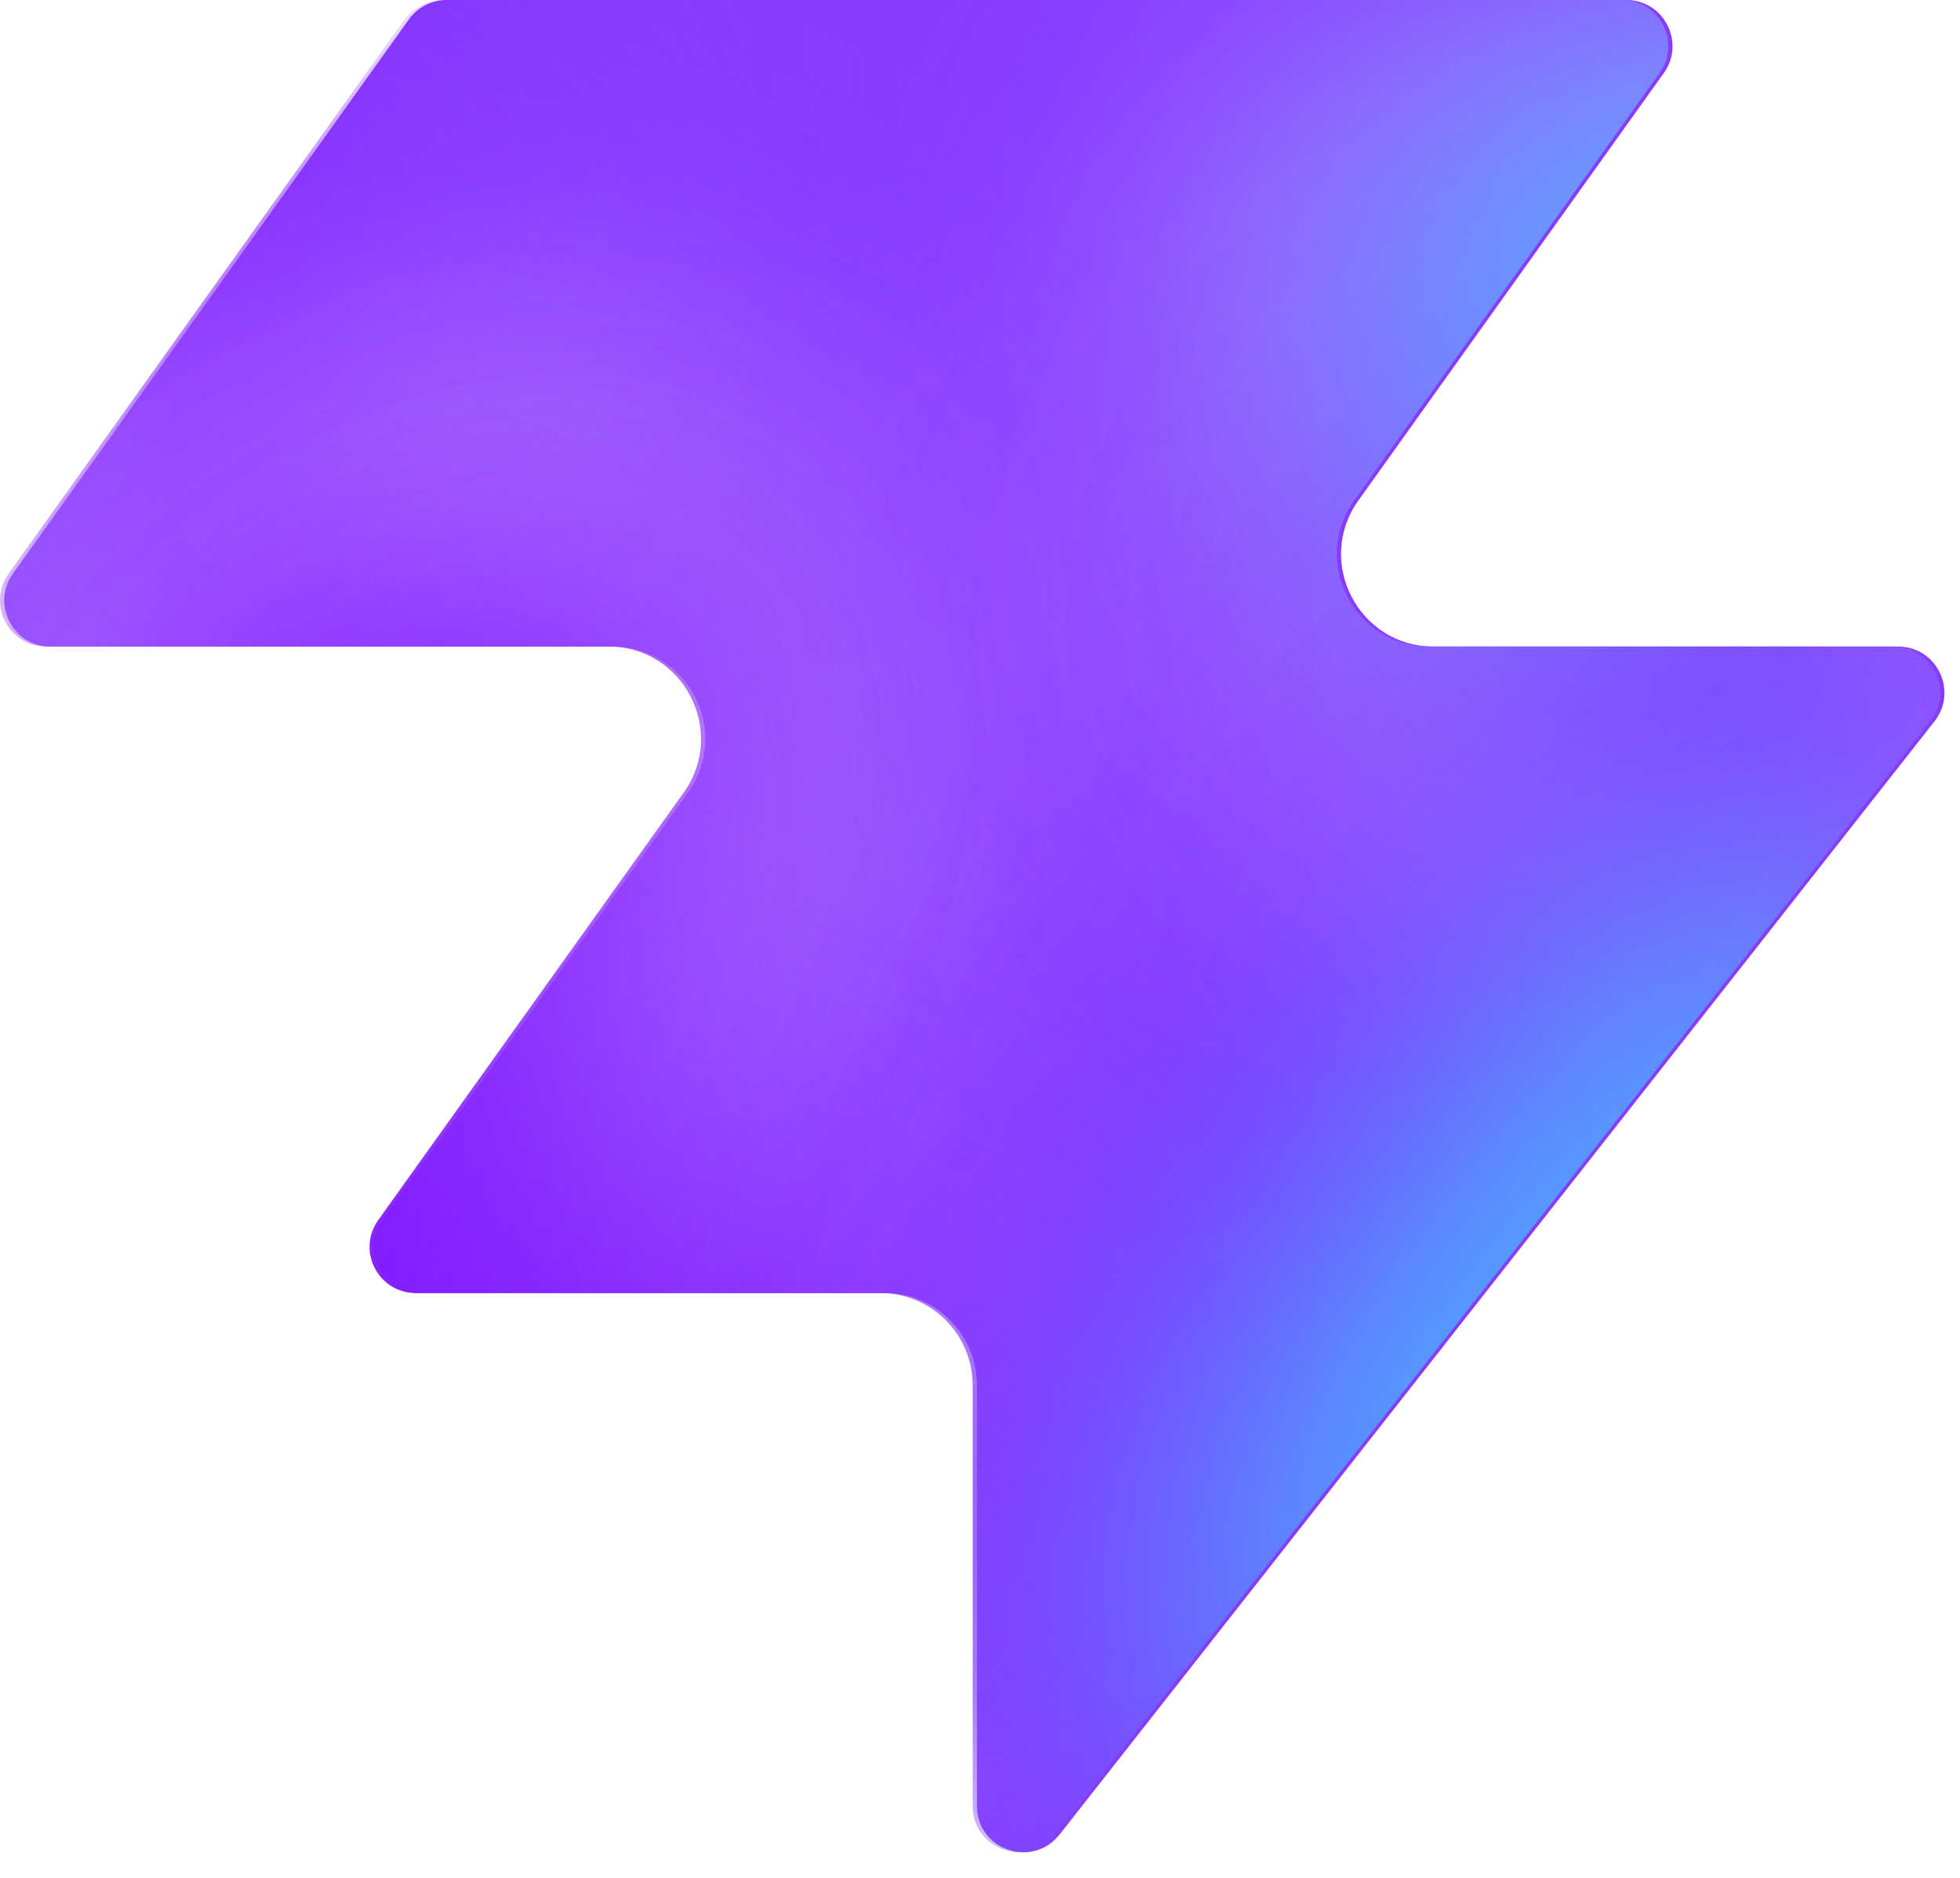
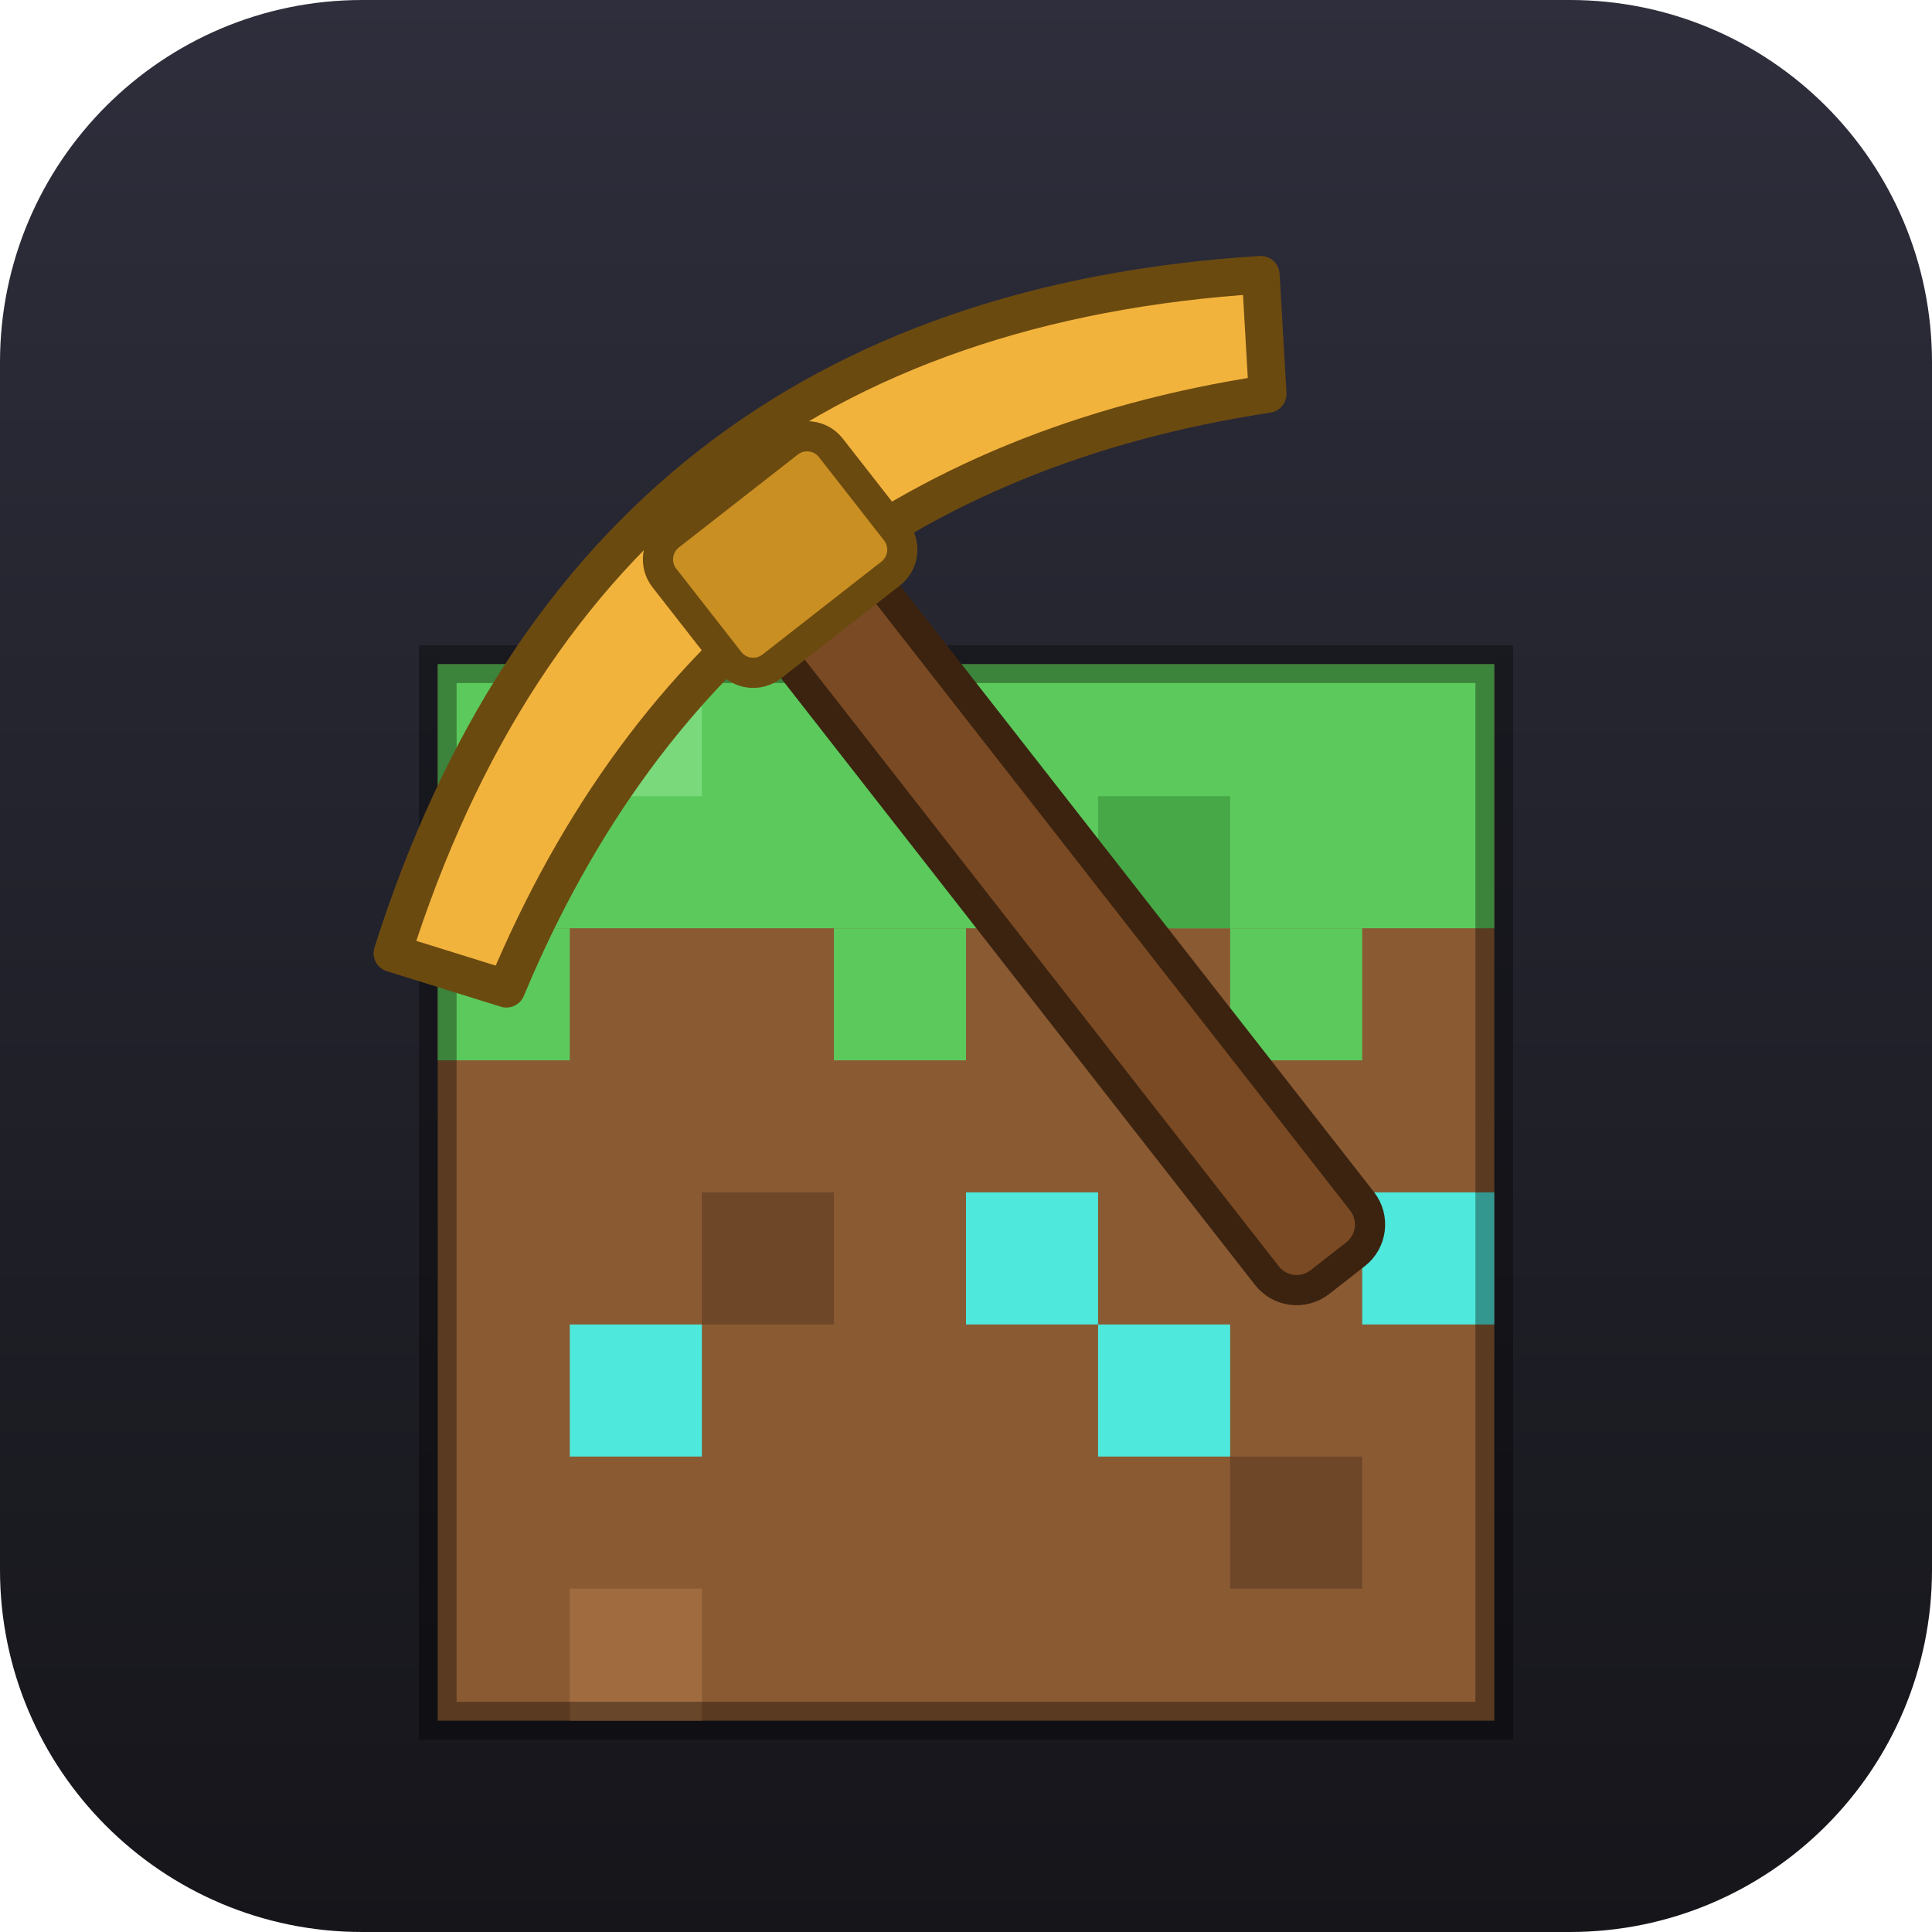
- <svg xmlns="http://www.w3.org/2000/svg" width="48" height="46" fill="none" viewBox="0 0 48 46">
-   <path fill="#863bff" d="M25.946 44.938c-.664.845-2.021.375-2.021-.698V33.937a2.26 2.26 0 0 0-2.262-2.262H10.287c-.92 0-1.456-1.04-.92-1.788l7.48-10.471c1.07-1.497 0-3.578-1.842-3.578H1.237c-.92 0-1.456-1.04-.92-1.788L10.013.474c.214-.297.556-.474.92-.474h28.894c.92 0 1.456 1.04.92 1.788l-7.48 10.471c-1.07 1.498 0 3.579 1.842 3.579h11.377c.943 0 1.473 1.088.89 1.83L25.947 44.94z" style="fill:#863bff;fill:color(display-p3 .525 .23 1);fill-opacity:1" />
-   <mask id="a" width="48" height="46" x="0" y="0" maskUnits="userSpaceOnUse" style="mask-type:alpha">
-     <path fill="#000" d="M25.842 44.938c-.664.844-2.021.375-2.021-.698V33.937a2.26 2.26 0 0 0-2.262-2.262H10.183c-.92 0-1.456-1.04-.92-1.788l7.48-10.471c1.07-1.498 0-3.579-1.842-3.579H1.133c-.92 0-1.456-1.04-.92-1.787L9.91.473c.214-.297.556-.474.92-.474h28.894c.92 0 1.456 1.04.92 1.788l-7.48 10.471c-1.07 1.498 0 3.578 1.842 3.578h11.377c.943 0 1.473 1.088.89 1.832L25.843 44.94z" style="fill:#000;fill-opacity:1" />
-   </mask>
-   <g mask="url(#a)">
-     <g filter="url(#b)">
-       <ellipse cx="5.508" cy="14.704" fill="#ede6ff" rx="5.508" ry="14.704" style="fill:#ede6ff;fill:color(display-p3 .927 .903 1);fill-opacity:1" transform="matrix(.00324 1 1 -.00324 -4.47 31.516)" />
-     </g>
-     <g filter="url(#c)">
-       <ellipse cx="10.399" cy="29.851" fill="#ede6ff" rx="10.399" ry="29.851" style="fill:#ede6ff;fill:color(display-p3 .927 .903 1);fill-opacity:1" transform="matrix(.00324 1 1 -.00324 -39.328 7.883)" />
-     </g>
-     <g filter="url(#d)">
-       <ellipse cx="5.508" cy="30.487" fill="#7e14ff" rx="5.508" ry="30.487" style="fill:#7e14ff;fill:color(display-p3 .492 .077 1);fill-opacity:1" transform="rotate(89.814 -25.913 -14.639)scale(1 -1)" />
-     </g>
-     <g filter="url(#e)">
-       <ellipse cx="5.508" cy="30.599" fill="#7e14ff" rx="5.508" ry="30.599" style="fill:#7e14ff;fill:color(display-p3 .492 .077 1);fill-opacity:1" transform="rotate(89.814 -32.644 -3.334)scale(1 -1)" />
-     </g>
-     <g filter="url(#f)">
-       <ellipse cx="5.508" cy="30.599" fill="#7e14ff" rx="5.508" ry="30.599" style="fill:#7e14ff;fill:color(display-p3 .492 .077 1);fill-opacity:1" transform="matrix(.00324 1 1 -.00324 -34.34 30.47)" />
-     </g>
-     <g filter="url(#g)">
-       <ellipse cx="14.072" cy="22.078" fill="#ede6ff" rx="14.072" ry="22.078" style="fill:#ede6ff;fill:color(display-p3 .927 .903 1);fill-opacity:1" transform="rotate(93.35 24.506 48.493)scale(-1 1)" />
-     </g>
-     <g filter="url(#h)">
-       <ellipse cx="3.47" cy="21.501" fill="#7e14ff" rx="3.47" ry="21.501" style="fill:#7e14ff;fill:color(display-p3 .492 .077 1);fill-opacity:1" transform="rotate(89.009 28.708 47.59)scale(-1 1)" />
-     </g>
-     <g filter="url(#i)">
-       <ellipse cx="3.47" cy="21.501" fill="#7e14ff" rx="3.47" ry="21.501" style="fill:#7e14ff;fill:color(display-p3 .492 .077 1);fill-opacity:1" transform="rotate(89.009 28.708 47.59)scale(-1 1)" />
-     </g>
-     <g filter="url(#j)">
-       <ellipse cx=".387" cy="8.972" fill="#7e14ff" rx="4.407" ry="29.108" style="fill:#7e14ff;fill:color(display-p3 .492 .077 1);fill-opacity:1" transform="rotate(39.51 .387 8.972)" />
-     </g>
-     <g filter="url(#k)">
-       <ellipse cx="47.523" cy="-6.092" fill="#7e14ff" rx="4.407" ry="29.108" style="fill:#7e14ff;fill:color(display-p3 .492 .077 1);fill-opacity:1" transform="rotate(37.892 47.523 -6.092)" />
-     </g>
-     <g filter="url(#l)">
-       <ellipse cx="41.412" cy="6.333" fill="#47bfff" rx="5.971" ry="9.665" style="fill:#47bfff;fill:color(display-p3 .28 .748 1);fill-opacity:1" transform="rotate(37.892 41.412 6.333)" />
-     </g>
-     <g filter="url(#m)">
-       <ellipse cx="-1.879" cy="38.332" fill="#7e14ff" rx="4.407" ry="29.108" style="fill:#7e14ff;fill:color(display-p3 .492 .077 1);fill-opacity:1" transform="rotate(37.892 -1.88 38.332)" />
-     </g>
-     <g filter="url(#n)">
-       <ellipse cx="-1.879" cy="38.332" fill="#7e14ff" rx="4.407" ry="29.108" style="fill:#7e14ff;fill:color(display-p3 .492 .077 1);fill-opacity:1" transform="rotate(37.892 -1.88 38.332)" />
-     </g>
-     <g filter="url(#o)">
-       <ellipse cx="35.651" cy="29.907" fill="#7e14ff" rx="4.407" ry="29.108" style="fill:#7e14ff;fill:color(display-p3 .492 .077 1);fill-opacity:1" transform="rotate(37.892 35.651 29.907)" />
-     </g>
-     <g filter="url(#p)">
-       <ellipse cx="38.418" cy="32.4" fill="#47bfff" rx="5.971" ry="15.297" style="fill:#47bfff;fill:color(display-p3 .28 .748 1);fill-opacity:1" transform="rotate(37.892 38.418 32.4)" />
-     </g>
+ <svg xmlns="http://www.w3.org/2000/svg" viewBox="0 0 512 512">
+   <defs>
+     <linearGradient id="fond" x1="0" y1="0" x2="0" y2="1">
+       <stop offset="0" stop-color="#2e2e3c" />
+       <stop offset="1" stop-color="#15151a" />
+     </linearGradient>
+   </defs>
+   <rect width="512" height="512" rx="96" fill="url(#fond)" />
+   <g transform="translate(116 176)">
+     <rect width="280" height="280" fill="#8a5a33" />
+     <rect width="280" height="70" fill="#5cc95c" />
+     <rect y="70" width="35" height="35" fill="#5cc95c" />
+     <rect x="105" y="70" width="35" height="35" fill="#5cc95c" />
+     <rect x="210" y="70" width="35" height="35" fill="#5cc95c" />
+     <rect x="35" width="35" height="35" fill="#7ad97a" />
+     <rect x="175" y="35" width="35" height="35" fill="#46a846" />
+     <rect x="70" y="140" width="35" height="35" fill="#6e4628" />
+     <rect x="210" y="210" width="35" height="35" fill="#6e4628" />
+     <rect x="35" y="245" width="35" height="35" fill="#a06b3f" />
+     <rect x="140" y="140" width="35" height="35" fill="#4ee8dc" />
+     <rect x="175" y="175" width="35" height="35" fill="#4ee8dc" />
+     <rect x="35" y="175" width="35" height="35" fill="#4ee8dc" />
+     <rect x="245" y="140" width="35" height="35" fill="#4ee8dc" />
+     <rect width="280" height="280" fill="none" stroke="#000" stroke-opacity="0.35" stroke-width="10" />
  </g>
-   <defs>
-     <filter id="b" width="60.045" height="41.654" x="-19.77" y="16.149" color-interpolation-filters="sRGB" filterUnits="userSpaceOnUse">
-       <feFlood flood-opacity="0" result="BackgroundImageFix" />
-       <feBlend in="SourceGraphic" in2="BackgroundImageFix" result="shape" />
-       <feGaussianBlur result="effect1_foregroundBlur_2002_17158" stdDeviation="7.659" />
-     </filter>
-     <filter id="c" width="90.34" height="51.437" x="-54.613" y="-7.533" color-interpolation-filters="sRGB" filterUnits="userSpaceOnUse">
-       <feFlood flood-opacity="0" result="BackgroundImageFix" />
-       <feBlend in="SourceGraphic" in2="BackgroundImageFix" result="shape" />
-       <feGaussianBlur result="effect1_foregroundBlur_2002_17158" stdDeviation="7.659" />
-     </filter>
-     <filter id="d" width="79.355" height="29.4" x="-49.64" y="2.03" color-interpolation-filters="sRGB" filterUnits="userSpaceOnUse">
-       <feFlood flood-opacity="0" result="BackgroundImageFix" />
-       <feBlend in="SourceGraphic" in2="BackgroundImageFix" result="shape" />
-       <feGaussianBlur result="effect1_foregroundBlur_2002_17158" stdDeviation="4.596" />
-     </filter>
-     <filter id="e" width="79.579" height="29.4" x="-45.045" y="20.029" color-interpolation-filters="sRGB" filterUnits="userSpaceOnUse">
-       <feFlood flood-opacity="0" result="BackgroundImageFix" />
-       <feBlend in="SourceGraphic" in2="BackgroundImageFix" result="shape" />
-       <feGaussianBlur result="effect1_foregroundBlur_2002_17158" stdDeviation="4.596" />
-     </filter>
-     <filter id="f" width="79.579" height="29.4" x="-43.513" y="21.178" color-interpolation-filters="sRGB" filterUnits="userSpaceOnUse">
-       <feFlood flood-opacity="0" result="BackgroundImageFix" />
-       <feBlend in="SourceGraphic" in2="BackgroundImageFix" result="shape" />
-       <feGaussianBlur result="effect1_foregroundBlur_2002_17158" stdDeviation="4.596" />
-     </filter>
-     <filter id="g" width="74.749" height="58.852" x="15.756" y="-17.901" color-interpolation-filters="sRGB" filterUnits="userSpaceOnUse">
-       <feFlood flood-opacity="0" result="BackgroundImageFix" />
-       <feBlend in="SourceGraphic" in2="BackgroundImageFix" result="shape" />
-       <feGaussianBlur result="effect1_foregroundBlur_2002_17158" stdDeviation="7.659" />
-     </filter>
-     <filter id="h" width="61.377" height="25.362" x="23.548" y="2.284" color-interpolation-filters="sRGB" filterUnits="userSpaceOnUse">
-       <feFlood flood-opacity="0" result="BackgroundImageFix" />
-       <feBlend in="SourceGraphic" in2="BackgroundImageFix" result="shape" />
-       <feGaussianBlur result="effect1_foregroundBlur_2002_17158" stdDeviation="4.596" />
-     </filter>
-     <filter id="i" width="61.377" height="25.362" x="23.548" y="2.284" color-interpolation-filters="sRGB" filterUnits="userSpaceOnUse">
-       <feFlood flood-opacity="0" result="BackgroundImageFix" />
-       <feBlend in="SourceGraphic" in2="BackgroundImageFix" result="shape" />
-       <feGaussianBlur result="effect1_foregroundBlur_2002_17158" stdDeviation="4.596" />
-     </filter>
-     <filter id="j" width="56.045" height="63.649" x="-27.636" y="-22.853" color-interpolation-filters="sRGB" filterUnits="userSpaceOnUse">
-       <feFlood flood-opacity="0" result="BackgroundImageFix" />
-       <feBlend in="SourceGraphic" in2="BackgroundImageFix" result="shape" />
-       <feGaussianBlur result="effect1_foregroundBlur_2002_17158" stdDeviation="4.596" />
-     </filter>
-     <filter id="k" width="54.814" height="64.646" x="20.116" y="-38.415" color-interpolation-filters="sRGB" filterUnits="userSpaceOnUse">
-       <feFlood flood-opacity="0" result="BackgroundImageFix" />
-       <feBlend in="SourceGraphic" in2="BackgroundImageFix" result="shape" />
-       <feGaussianBlur result="effect1_foregroundBlur_2002_17158" stdDeviation="4.596" />
-     </filter>
-     <filter id="l" width="33.541" height="35.313" x="24.641" y="-11.323" color-interpolation-filters="sRGB" filterUnits="userSpaceOnUse">
-       <feFlood flood-opacity="0" result="BackgroundImageFix" />
-       <feBlend in="SourceGraphic" in2="BackgroundImageFix" result="shape" />
-       <feGaussianBlur result="effect1_foregroundBlur_2002_17158" stdDeviation="4.596" />
-     </filter>
-     <filter id="m" width="54.814" height="64.646" x="-29.286" y="6.009" color-interpolation-filters="sRGB" filterUnits="userSpaceOnUse">
-       <feFlood flood-opacity="0" result="BackgroundImageFix" />
-       <feBlend in="SourceGraphic" in2="BackgroundImageFix" result="shape" />
-       <feGaussianBlur result="effect1_foregroundBlur_2002_17158" stdDeviation="4.596" />
-     </filter>
-     <filter id="n" width="54.814" height="64.646" x="-29.286" y="6.009" color-interpolation-filters="sRGB" filterUnits="userSpaceOnUse">
-       <feFlood flood-opacity="0" result="BackgroundImageFix" />
-       <feBlend in="SourceGraphic" in2="BackgroundImageFix" result="shape" />
-       <feGaussianBlur result="effect1_foregroundBlur_2002_17158" stdDeviation="4.596" />
-     </filter>
-     <filter id="o" width="54.814" height="64.646" x="8.244" y="-2.416" color-interpolation-filters="sRGB" filterUnits="userSpaceOnUse">
-       <feFlood flood-opacity="0" result="BackgroundImageFix" />
-       <feBlend in="SourceGraphic" in2="BackgroundImageFix" result="shape" />
-       <feGaussianBlur result="effect1_foregroundBlur_2002_17158" stdDeviation="4.596" />
-     </filter>
-     <filter id="p" width="39.409" height="43.623" x="18.713" y="10.588" color-interpolation-filters="sRGB" filterUnits="userSpaceOnUse">
-       <feFlood flood-opacity="0" result="BackgroundImageFix" />
-       <feBlend in="SourceGraphic" in2="BackgroundImageFix" result="shape" />
-       <feGaussianBlur result="effect1_foregroundBlur_2002_17158" stdDeviation="4.596" />
-     </filter>
-   </defs>
+   <g transform="rotate(-38 256 210)">
+     <rect x="240" y="120" width="32" height="250" rx="10" fill="#7a4a24" stroke="#3b230f" stroke-width="8" />
+     <path d="M110 150 Q256 50 402 150 L384 176 Q256 104 128 176 Z" fill="#f2b33d" stroke="#6b4a10" stroke-width="10" stroke-linejoin="round" />
+     <rect x="228" y="108" width="56" height="44" rx="8" fill="#c98f22" stroke="#6b4a10" stroke-width="8" />
+   </g>
</svg>
